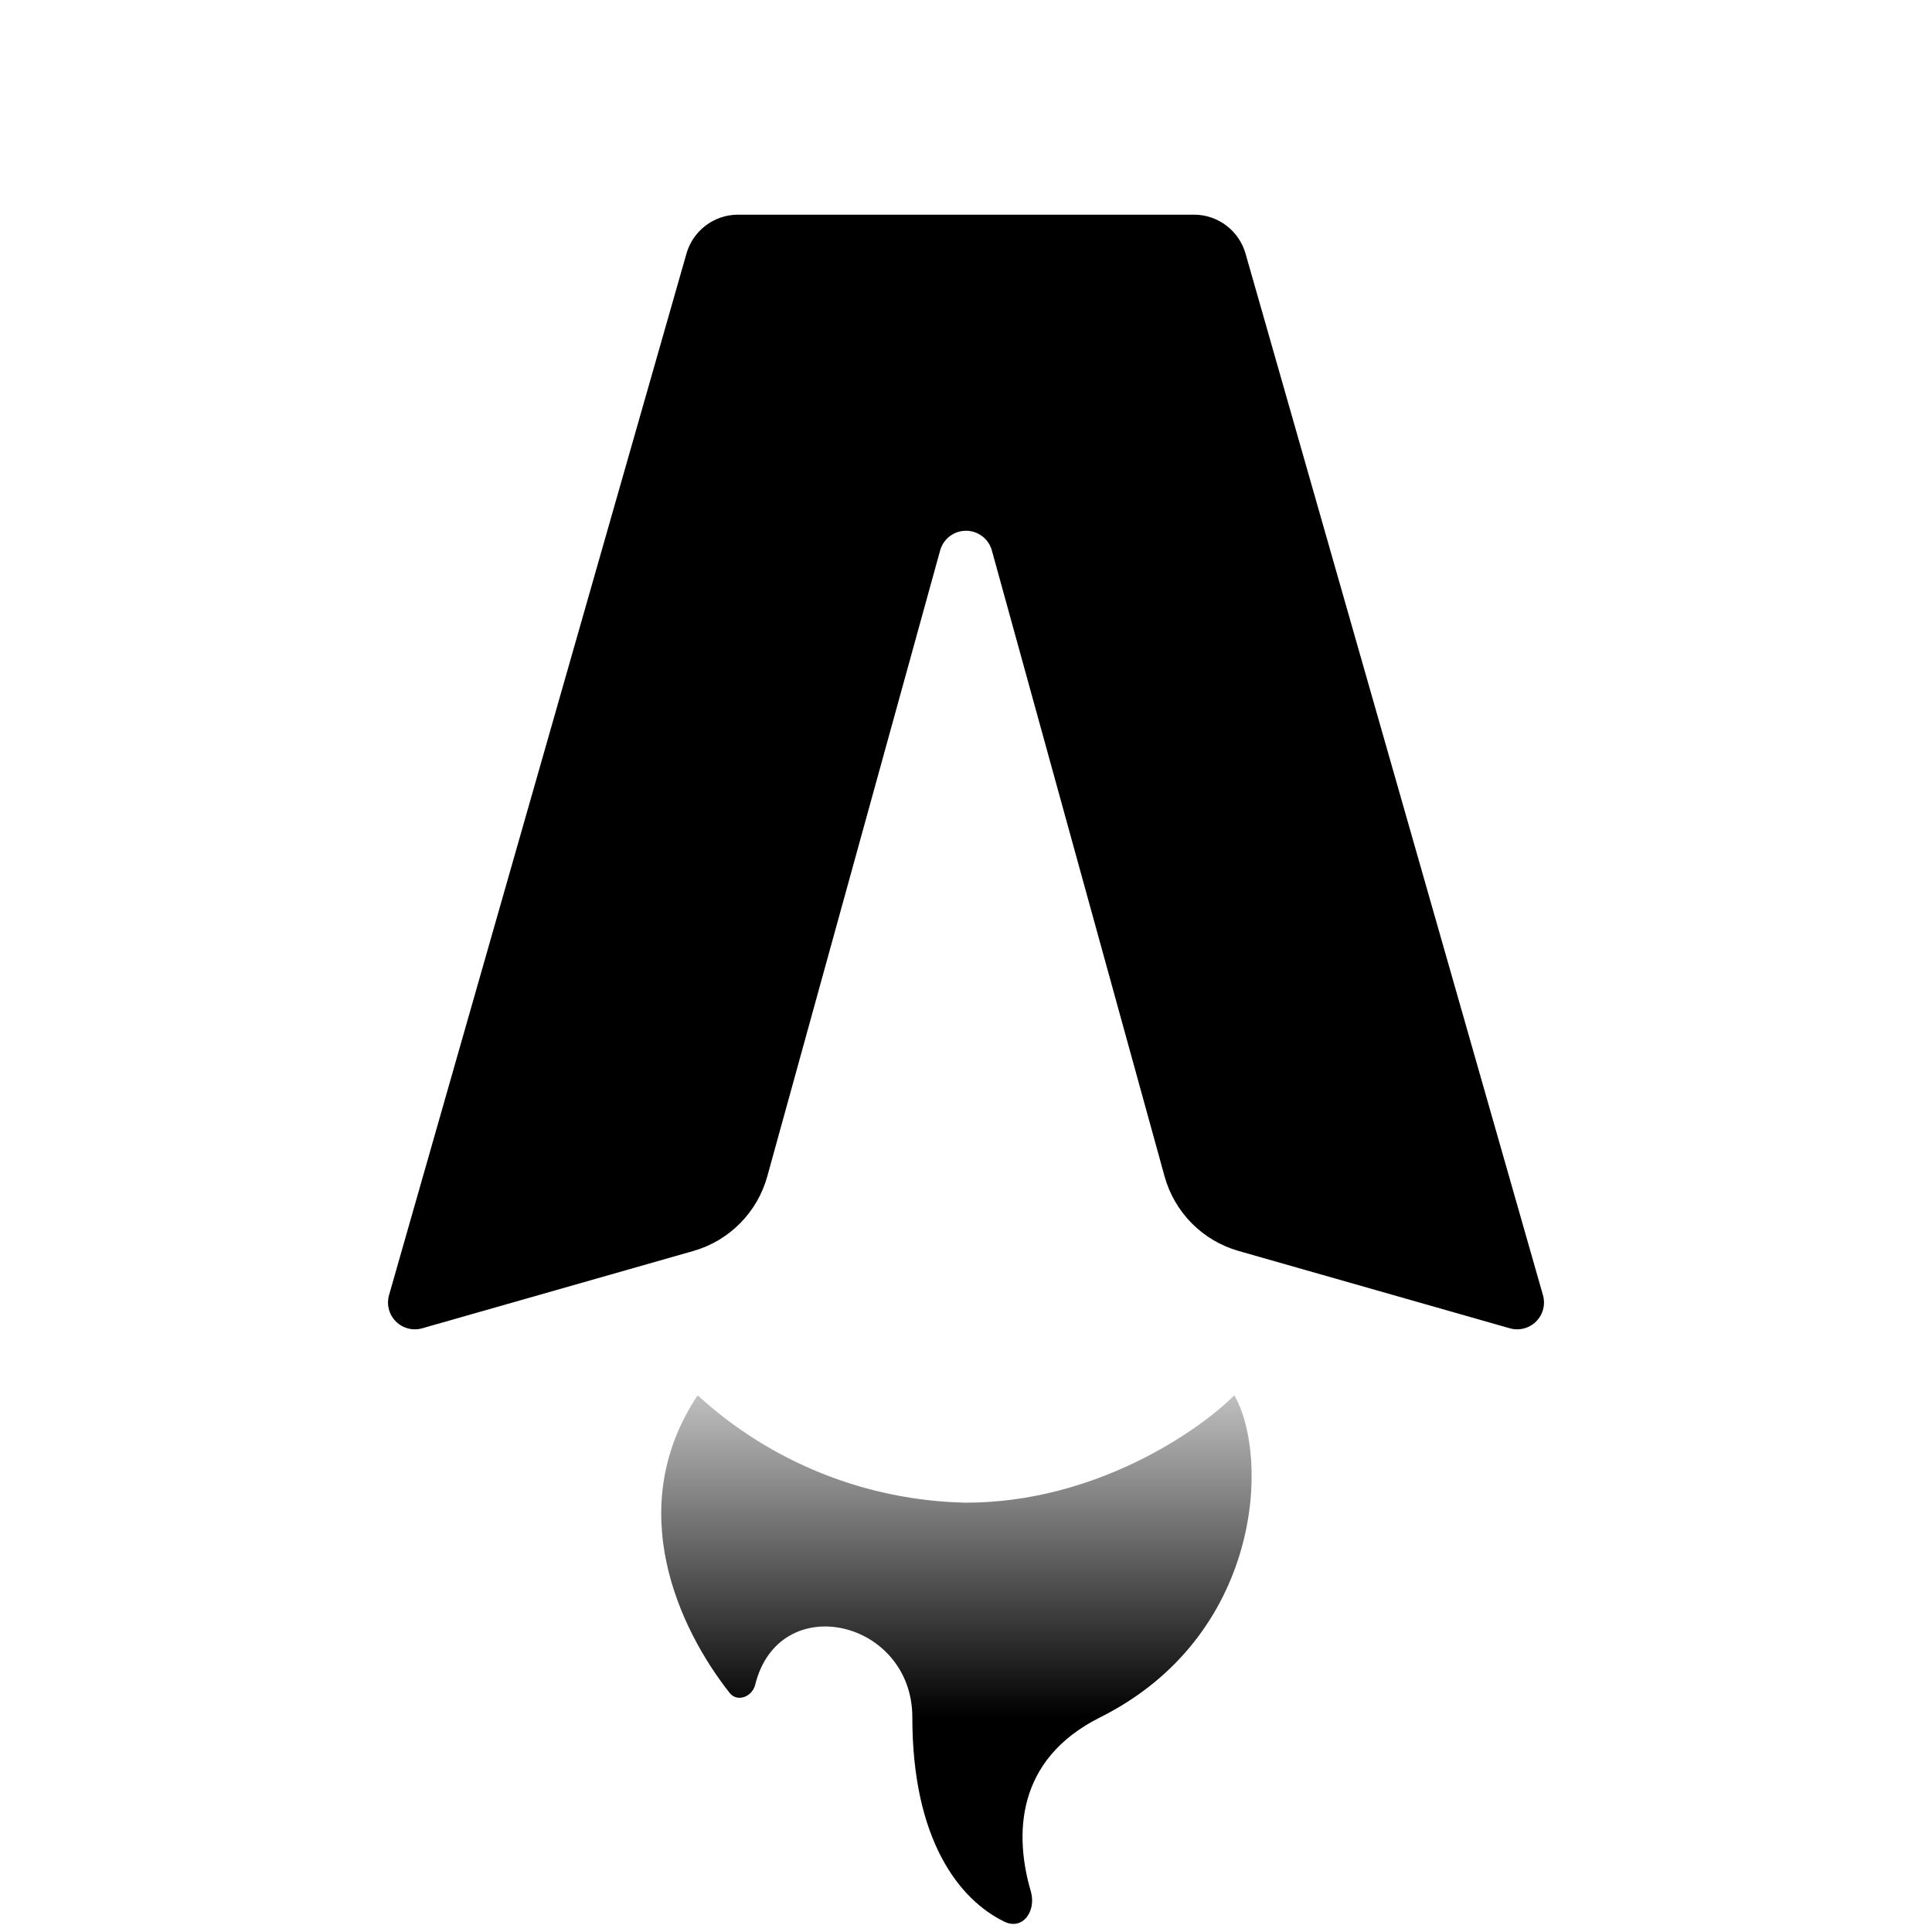
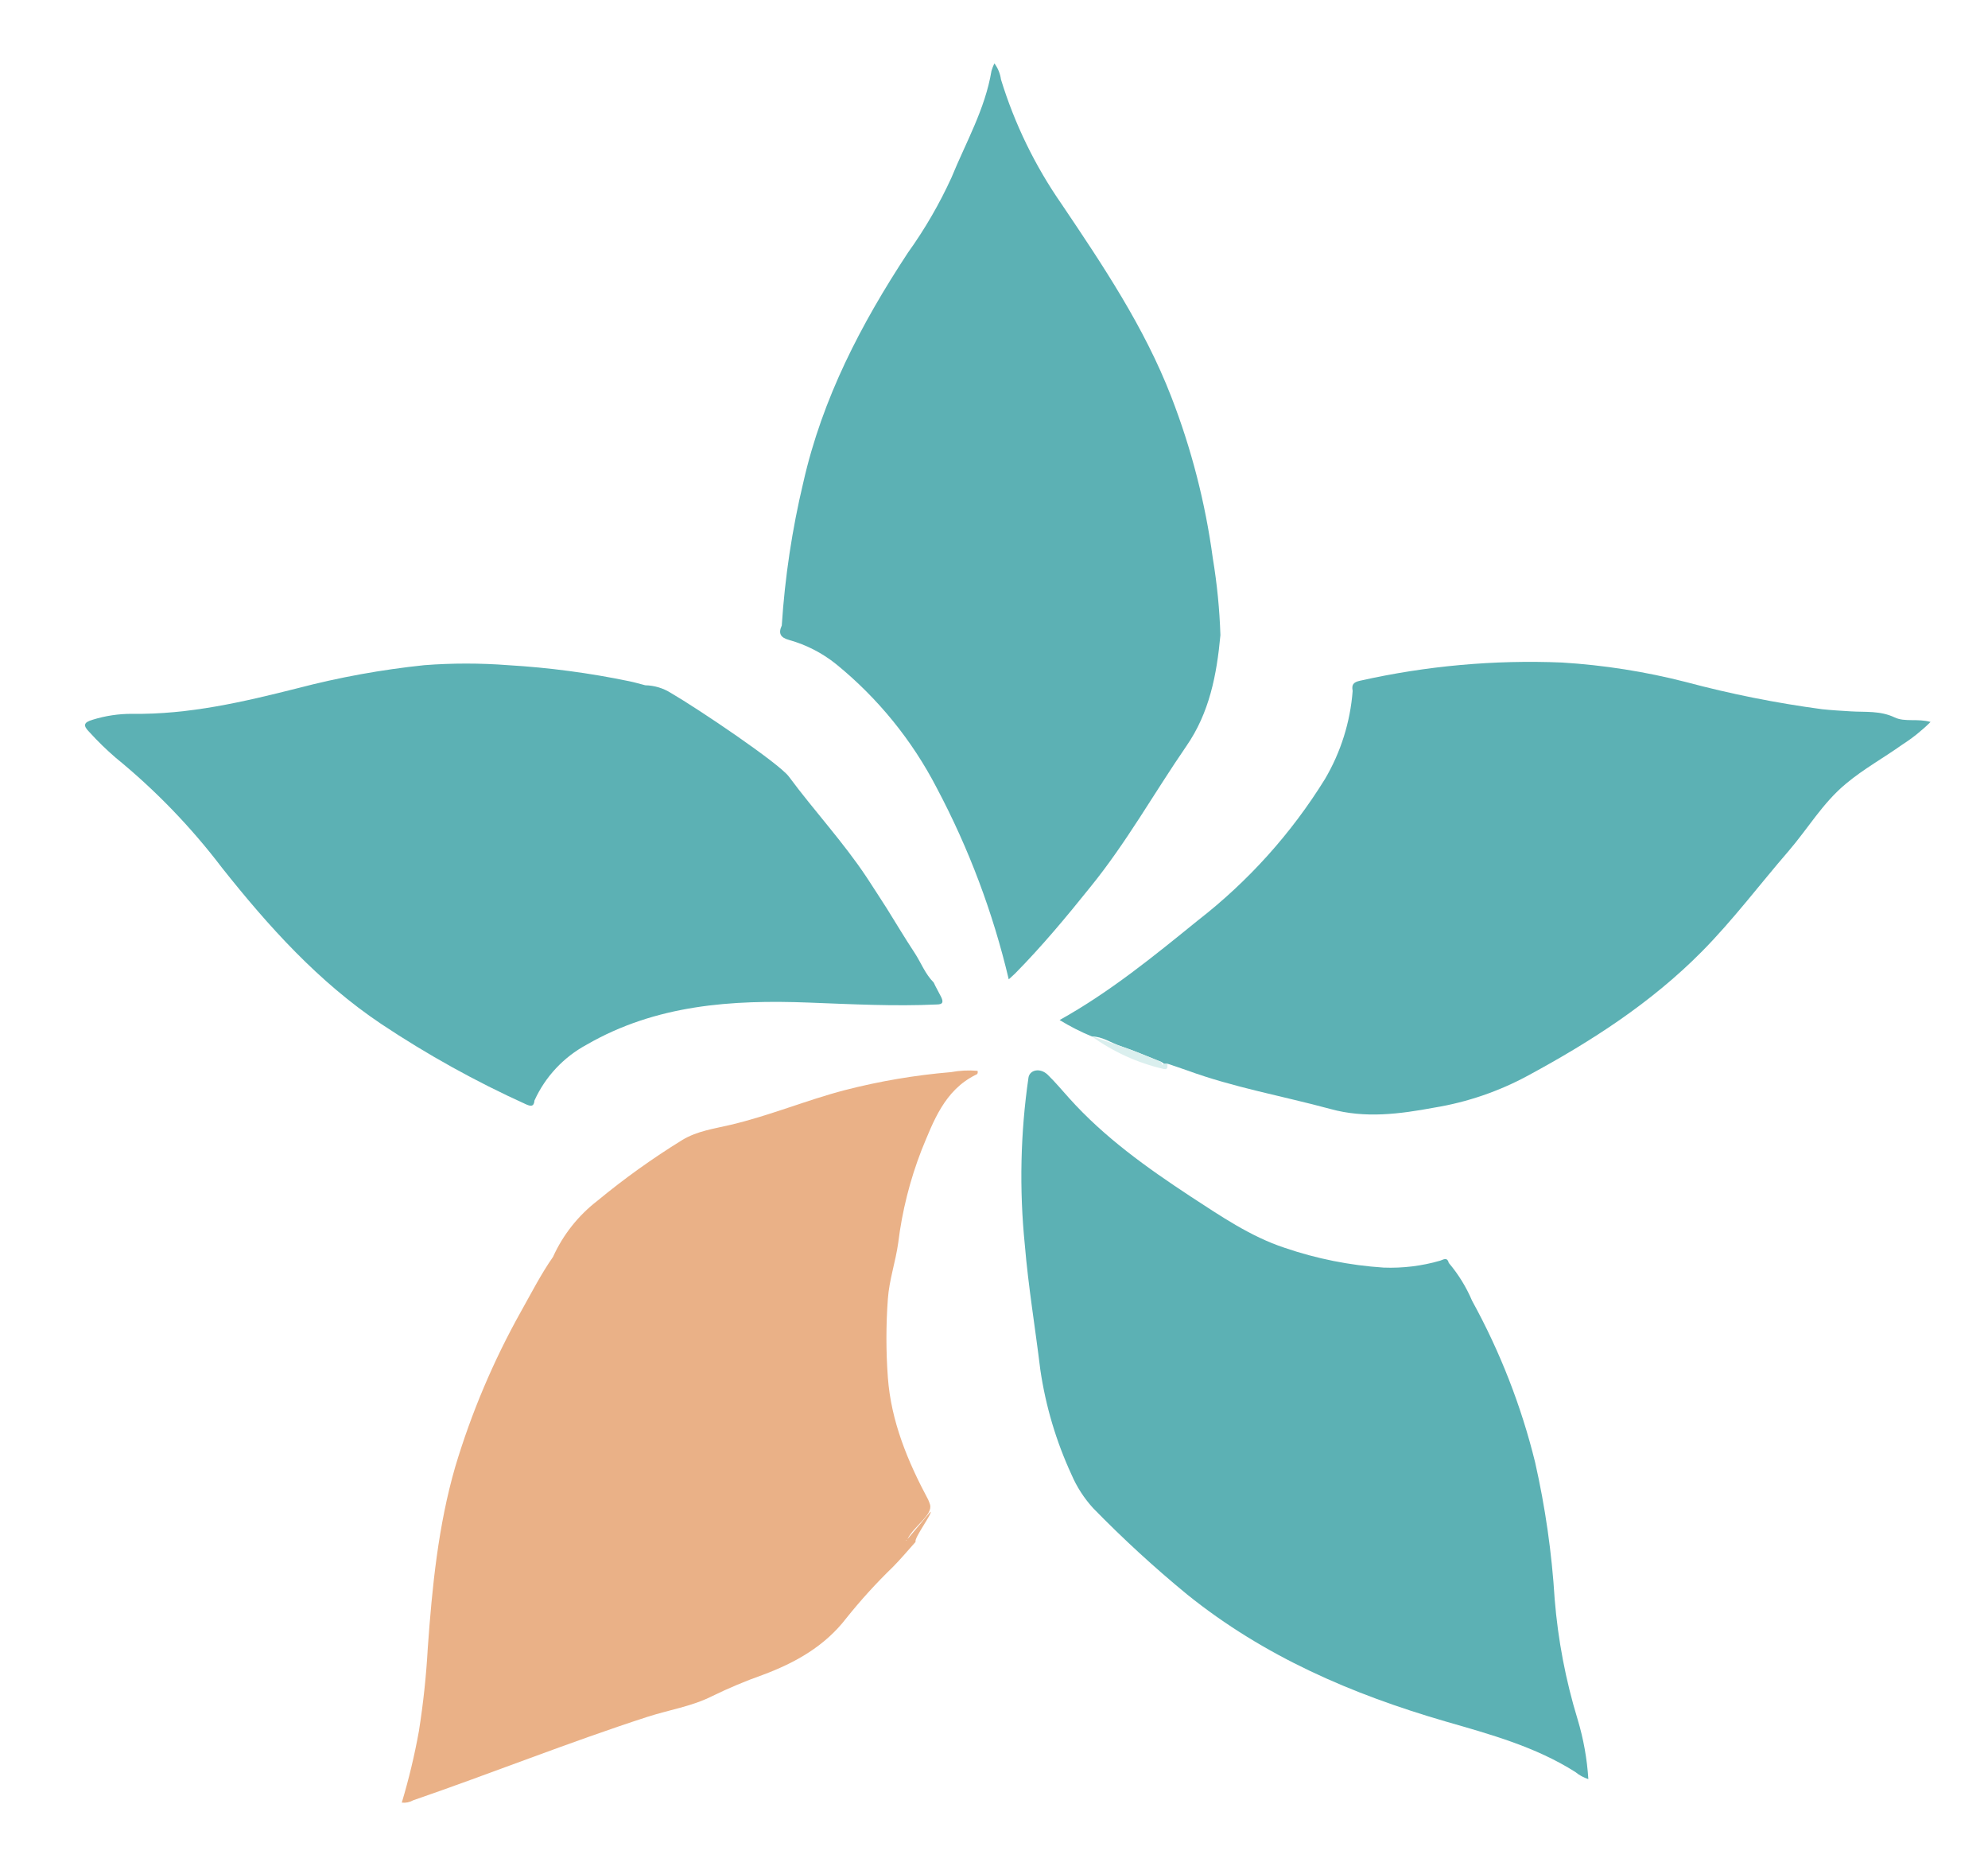
- <svg xmlns="http://www.w3.org/2000/svg" fill="none" viewBox="0 0 36 36">
-   <path fill="#000" d="M22.25 4h-8.5a1 1 0 0 0-.96.73l-5.54 19.4a.5.5 0 0 0 .62.62l5.05-1.44a2 2 0 0 0 1.38-1.4l3.22-11.66a.5.5 0 0 1 .96 0l3.22 11.67a2 2 0 0 0 1.38 1.39l5.05 1.44a.5.5 0 0 0 .62-.62l-5.54-19.4a1 1 0 0 0-.96-.73Z" />
-   <path fill="url(#gradient)" d="M18 28a7.63 7.63 0 0 1-5-2c-1.4 2.1-.35 4.35.6 5.55.14.17.41.07.47-.15.44-1.8 2.93-1.22 2.93.6 0 2.28.87 3.4 1.72 3.81.34.16.59-.2.49-.56-.31-1.05-.29-2.46 1.29-3.25 3-1.5 3.17-4.83 2.5-6-.67.67-2.6 2-5 2Z" />
+ <svg xmlns="http://www.w3.org/2000/svg" id="Layer_1" data-name="Layer 1" viewBox="0 0 232.55 218.66">
  <defs>
-     <linearGradient id="gradient" x1="16" x2="16" y1="32" y2="24" gradientUnits="userSpaceOnUse">
-       <stop stop-color="#000" />
-       <stop offset="1" stop-color="#000" stop-opacity="0" />
-     </linearGradient>
+     <style>.cls-1{fill:#eab187;}.cls-2{fill:#5cb1b4;}.cls-3{fill:#daefee;}.cls-4{fill:#fdd0a4;}</style>
  </defs>
-   <style>
-     @media (prefers-color-scheme:dark){:root{filter:invert(100%)}}
-   </style>
+   <path class="cls-1" d="M114.35,125.23a11.54,11.54,0,0,0-3.09.15,75,75,0,0,0-12.45,2.11c-4.51,1.18-8.83,3-13.37,4.06-1.92.46-3.87.7-5.65,1.78a88.68,88.68,0,0,0-9.9,7.09,17.26,17.26,0,0,0-5.2,6.57c-1.4,2-2.54,4.24-3.75,6.39a90,90,0,0,0-7.68,18.13c-2,6.9-2.71,14.06-3.22,21.22A96.19,96.19,0,0,1,49,202.46a76,76,0,0,1-2,8.35,2.2,2.2,0,0,0,1.33-.27c9.15-3.15,18.15-6.76,27.37-9.75,2.53-.82,5.23-1.23,7.6-2.43a56.78,56.78,0,0,1,5.93-2.49c3.79-1.41,7.25-3.35,9.77-6.63a63.62,63.62,0,0,1,5.46-6c.93-.94,1.77-1.95,2.65-2.93-.26-.35,2.06-3.46,1.73-3.51L106.15,180c.71-1.48,3-2.84,2.64-4.05h0a4.63,4.63,0,0,0-.21-.56c-2.4-4.49-4.34-9.15-4.72-14.29a62.78,62.78,0,0,1,0-9.2c.16-2.24.91-4.37,1.21-6.55a45.09,45.09,0,0,1,2.73-10.85c1.4-3.41,2.7-7,6.33-8.8C114.28,125.65,114.43,125.56,114.35,125.23ZM106,180.16s0,0,0-.06l.06,0C106.07,180.12,106,180.16,106,180.16Z" />
+   <path class="cls-2" d="M138.76,87.28c2.72-3.92,3.57-8.36,4-13a68.35,68.35,0,0,0-.89-9A82.78,82.78,0,0,0,137,46.37c-3.15-8.13-8-15.35-12.83-22.52a52.54,52.54,0,0,1-7.08-14.56,4.05,4.05,0,0,0-.77-1.88,5.72,5.72,0,0,0-.34.88c-.74,4.46-3,8.37-4.68,12.48a52.5,52.5,0,0,1-5.1,8.79c-5.47,8.32-10,17-12.23,26.85a99.81,99.81,0,0,0-2.52,16.74c-.43.94-.15,1.42.88,1.7a15.36,15.36,0,0,1,5.49,2.83,45.73,45.73,0,0,1,11.76,14.47A93.67,93.67,0,0,1,118,114.53c.26-.25.5-.44.72-.66,3.14-3.18,6-6.61,8.79-10.09C131.74,98.59,135,92.74,138.76,87.28Z" />
+   <path class="cls-2" d="M109.22,114.9c-1-1-1.47-2.3-2.22-3.45-1.13-1.71-2.18-3.47-3.27-5.22-.78-1.2-1.54-2.41-2.33-3.6-2.76-4.16-6.16-7.81-9.12-11.81-1.14-1.54-10.53-7.88-13.8-9.78a5.84,5.84,0,0,0-3-.9c-.62-.16-1.23-.34-1.86-.47a98.14,98.14,0,0,0-14.18-1.88,64.24,64.24,0,0,0-9.81,0,99.24,99.24,0,0,0-14.8,2.69c-6.37,1.61-12.75,3.1-19.4,3a15.34,15.34,0,0,0-4.59.69c-1.06.31-1.16.67-.38,1.45a34.84,34.84,0,0,0,3.08,3,75.83,75.83,0,0,1,12.44,12.88c5.45,6.86,11.26,13.32,18.63,18.26a119.24,119.24,0,0,0,16.91,9.38c.51.23.94.34,1-.44a14,14,0,0,1,6.09-6.52c8.12-4.69,17-5.28,26.05-4.93,5,.19,10,.45,14.93.22.77,0,.76-.35.49-.9S109.48,115.48,109.22,114.9Z" />
+   <path class="cls-2" d="M184.55,201.09A66.45,66.45,0,0,1,181.86,187,100.42,100.42,0,0,0,179.57,171a77.7,77.7,0,0,0-7.37-18.88,17.3,17.3,0,0,0-2.73-4.43c-.18-.73-.65-.37-1-.26a20.89,20.89,0,0,1-6.62.81,44.84,44.84,0,0,1-11.57-2.31c-4-1.32-7.48-3.71-11-6-5.12-3.37-10.08-6.9-14.2-11.49-.83-.92-1.62-1.87-2.51-2.74s-2.11-.59-2.26.31a80.12,80.12,0,0,0-.43,19.57c.41,4.88,1.22,9.72,1.81,14.58a44.69,44.69,0,0,0,3.66,12.31,14,14,0,0,0,2.52,3.9,135.26,135.26,0,0,0,11,10.1c9,7.25,19.29,11.67,30.2,14.84,5.27,1.52,10.52,2.95,15.21,5.92a4.56,4.56,0,0,0,1.52.83A31,31,0,0,0,184.55,201.09Z" />
+   <path class="cls-2" d="M221.63,83.9c-1.7-.81-3.42-.6-5.15-.71-1.11-.07-2.23-.13-3.34-.25a126.83,126.83,0,0,1-15.93-3.18,77.48,77.48,0,0,0-14.5-2.28,90.66,90.66,0,0,0-23.62,2.13c-.78.17-1,.46-.86,1.19A23.9,23.9,0,0,1,155,91.09a62.62,62.62,0,0,1-14.89,16.56c-5.13,4.16-10.27,8.36-16.16,11.64a26.78,26.78,0,0,0,3.77,1.92c1.23,0,2.22.74,3.33,1.11,1.64.55,3.23,1.24,4.84,1.88l.28.21.44,0c.76.26,1.51.5,2.26.77,5.46,2,11.18,3,16.75,4.51,4.09,1.13,8.12.59,12.17-.16a34.87,34.87,0,0,0,11-3.77c7.39-4,14.33-8.47,20.27-14.46,3.66-3.7,6.77-7.85,10.16-11.77,2.26-2.62,4-5.64,6.74-7.9,2.06-1.72,4.39-3,6.58-4.56a19.84,19.84,0,0,0,3.29-2.64C224.31,84,222.82,84.47,221.63,83.9Z" />
+   <path class="cls-3" d="M131,122.32c1.64.55,3.23,1.24,4.84,1.88l.1.33.18-.12.44,0c0,.28.11.74-.45.6a23.35,23.35,0,0,1-8.44-3.84" />
+   <path class="cls-4" d="M106.13,180.06l-.1.1s0,0,0-.06l.08,0Z" />
</svg>
